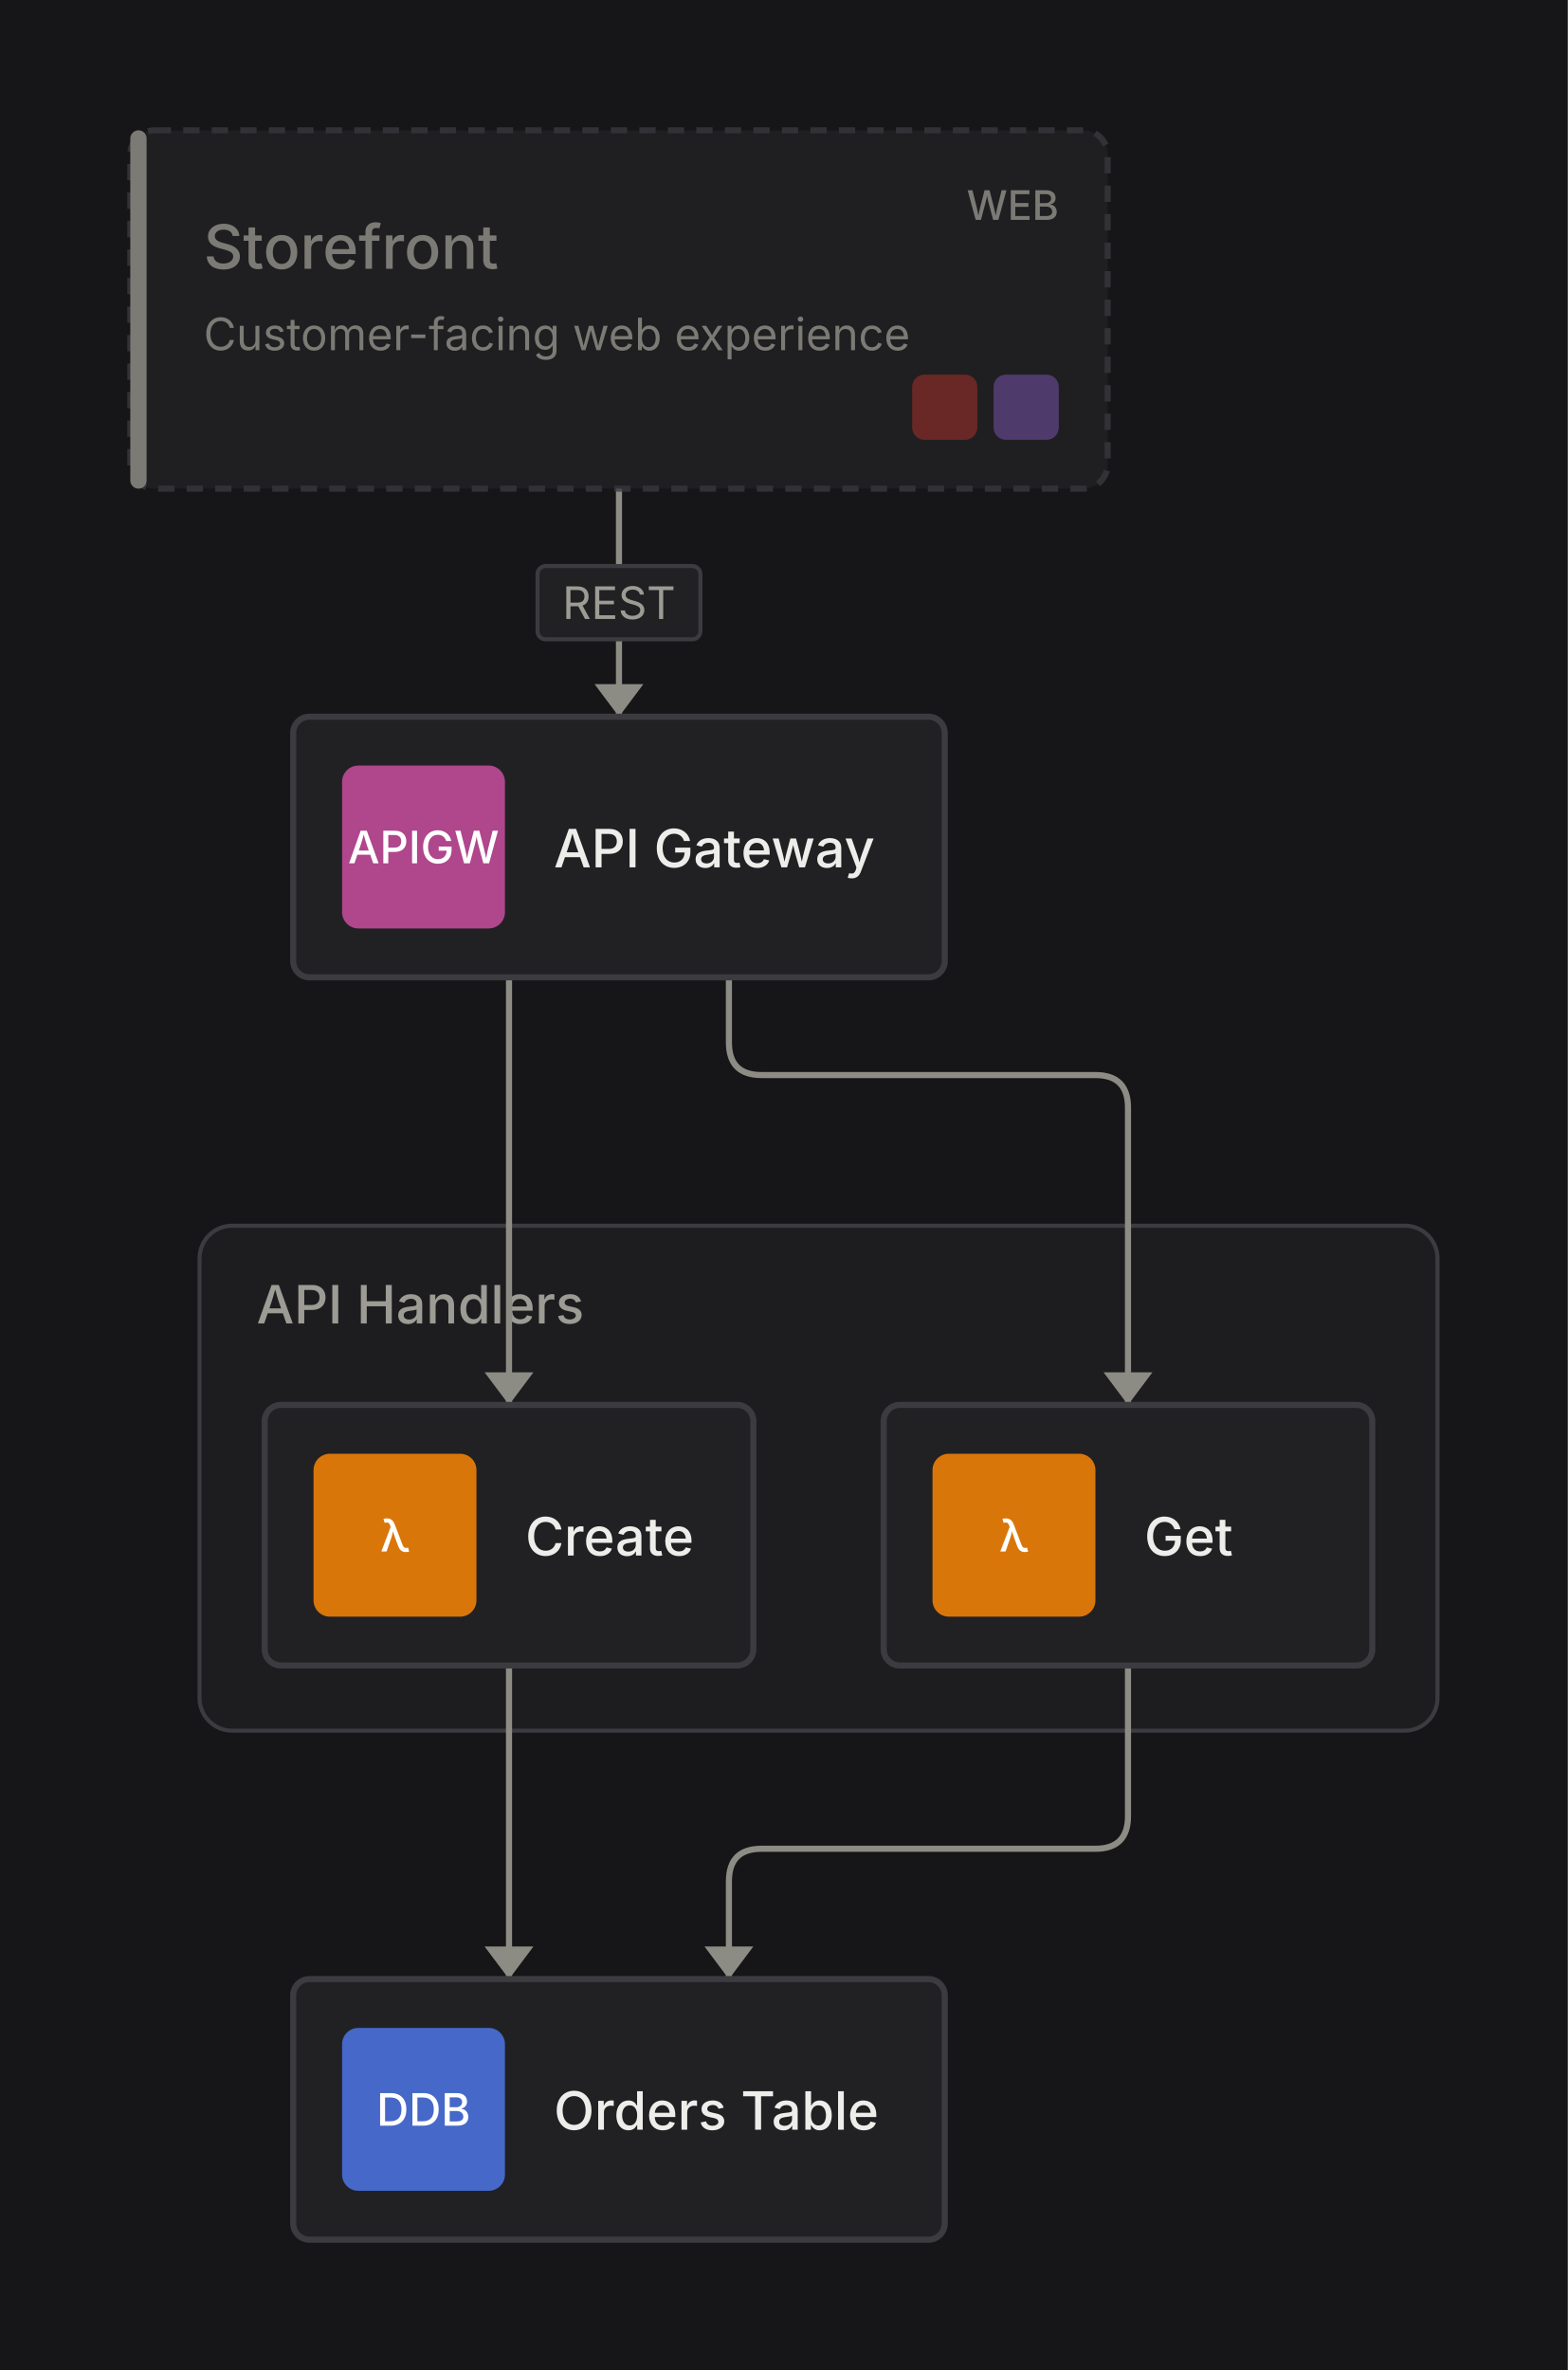
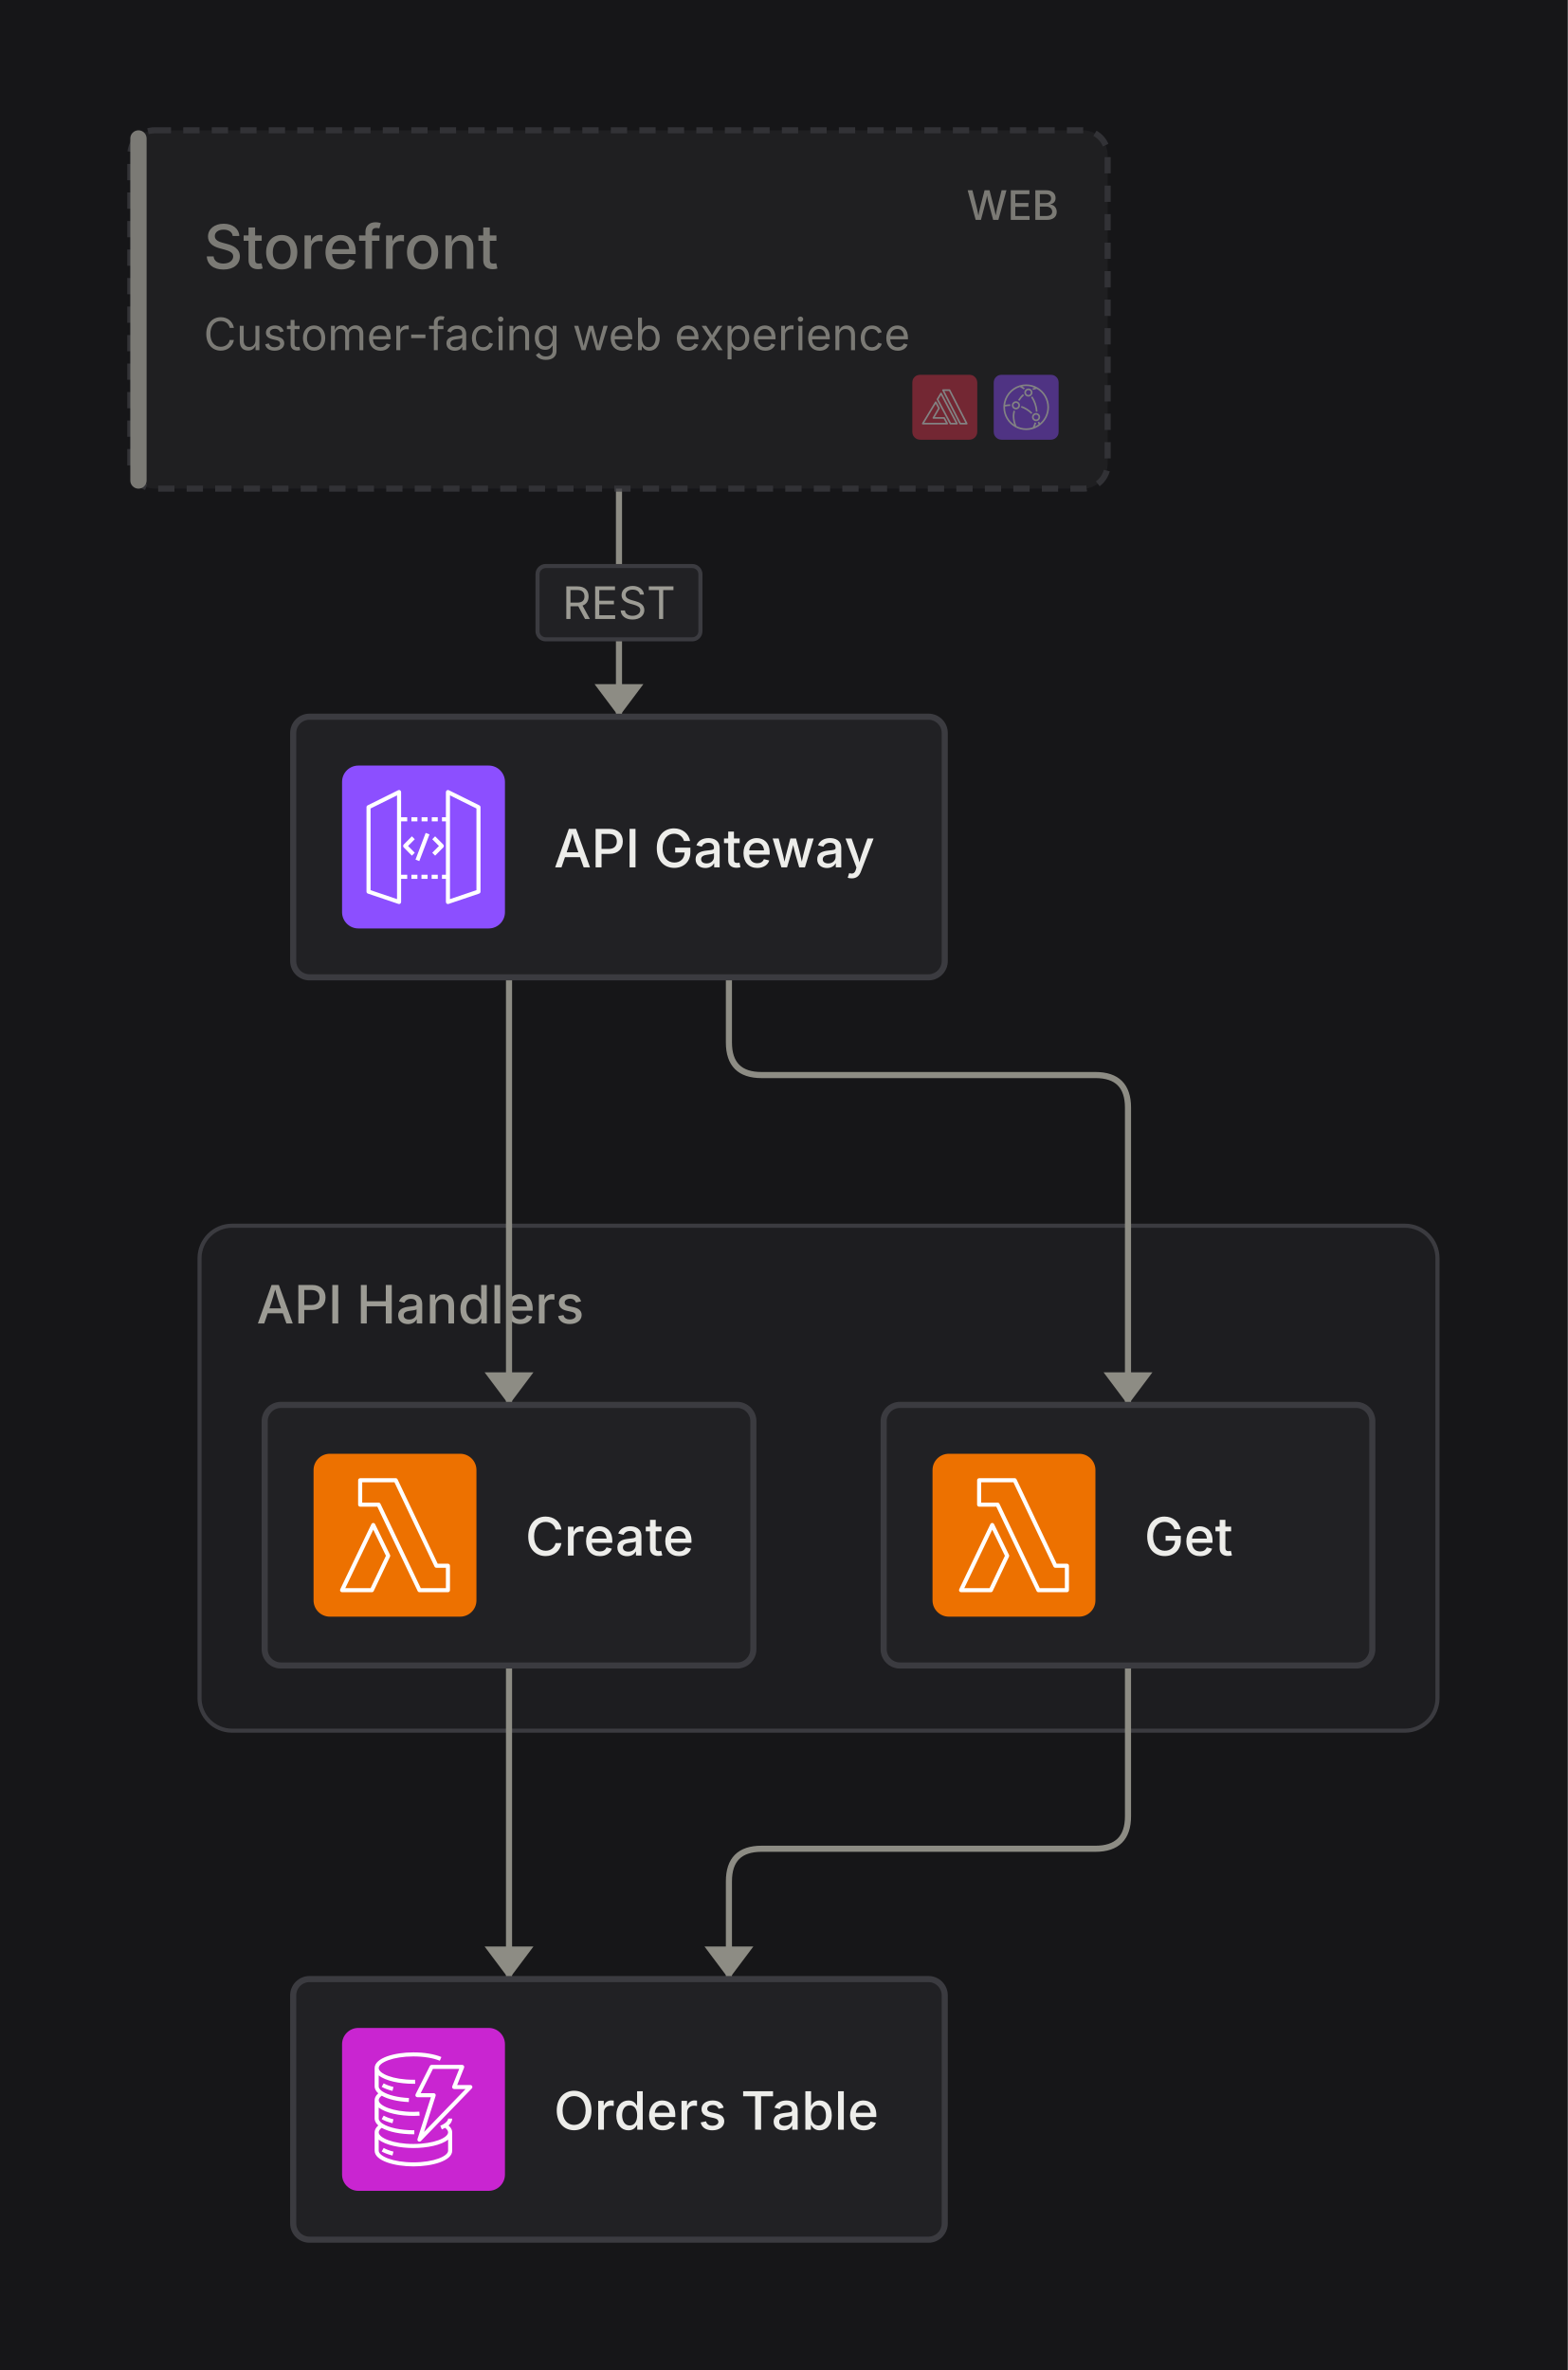
<svg xmlns="http://www.w3.org/2000/svg" width="385" height="582" viewBox="0 0 385 582" font-family="Inter, system-ui, sans-serif">
  <rect width="385" height="582" fill="#161618" />
+   <defs>
+     <symbol id="sq-aws-amplify" viewBox="0 0 80 80">
+       <g id="aws-amplify-Icon-Architecture/64/Arch_AWS-Amplify_64" stroke="none" stroke-width="1" fill="none" fill-rule="evenodd">
+         <g id="aws-amplify-Icon-Architecture-BG/64/Mobile" fill="#DD344C">
+           <rect id="aws-amplify-Rectangle" x="0" y="0" width="80" height="80" />
+         </g>
+         <path d="M59.611,59.179 L39.507,20 L45.258,20 L65.363,59.179 L59.611,59.179 Z M67.889,59.722 L46.759,18.544 C46.589,18.21 46.245,18 45.87,18 L37.87,18 C37.521,18 37.198,18.181 37.016,18.479 C36.835,18.776 36.821,19.147 36.98,19.457 L58.11,60.636 C58.281,60.969 58.625,61.179 59,61.179 L67,61.179 C67.348,61.179 67.672,60.998 67.853,60.7 C68.035,60.403 68.049,60.033 67.889,59.722 L67.889,59.722 Z M47.599,59.179 L32.215,30.332 L35.366,25.121 L53.341,59.179 L47.599,59.179 Z M36.31,22.624 C36.141,22.305 35.815,22.101 35.455,22.091 C35.109,22.07 34.757,22.265 34.57,22.573 L30.21,29.784 C30.027,30.086 30.017,30.461 30.182,30.772 L46.117,60.65 C46.291,60.975 46.631,61.179 47,61.179 L55,61.179 C55.35,61.179 55.675,60.995 55.856,60.695 C56.037,60.395 56.048,60.022 55.884,59.712 L36.31,22.624 Z M14.773,59.179 L28.885,35.84 L31.76,41.229 L25.134,52.678 C24.955,52.988 24.955,53.369 25.133,53.679 C25.312,53.988 25.642,54.179 26,54.179 L38.667,54.179 L41.333,59.179 L14.773,59.179 Z M40.149,52.708 C39.975,52.383 39.635,52.179 39.266,52.179 L27.734,52.179 L33.769,41.75 C33.943,41.451 33.949,41.084 33.787,40.779 L29.823,33.346 C29.653,33.029 29.327,32.827 28.967,32.817 C28.583,32.8 28.27,32.992 28.085,33.299 L12.144,59.661 C11.958,59.971 11.952,60.356 12.129,60.67 C12.306,60.985 12.638,61.179 13,61.179 L43,61.179 C43.351,61.179 43.676,60.995 43.857,60.694 C44.038,60.392 44.048,60.018 43.882,59.708 L40.149,52.708 Z" id="aws-amplify-AWS-Amplify_Icon_64_Squid" fill="#FFFFFF" />
+       </g>
+     </symbol>
+     <symbol id="sq-aws-api-gateway" viewBox="0 0 80 80">
+       <g id="aws-api-gateway-Icon-Architecture/64/Arch_Amazon-API-Gateway_64">
+         <g id="aws-api-gateway-Icon-Architecture-BG/64/Networking-Content-Delivery">
+           <rect id="aws-api-gateway-Rectangle" width="80" height="80" fill="#8C4FFF" />
+         </g>
+         <g id="aws-api-gateway-Icon-Service/64/Amazon-API-Gateway_64">
+           <path id="aws-api-gateway-Amazon-API-Gateway_Icon_64_Squid" fill-rule="evenodd" clip-rule="evenodd" d="M34.065 55.632H37V53.615H34.065V55.632ZM39 55.632H42V53.615H39V55.632ZM27 14.63L14 21.082V61.193L27 65.59V14.63ZM29 27.393V53.615H32V55.632H29V66.992C29 67.316 28.845 67.621 28.584 67.81C28.412 67.936 28.207 68 28 68C27.894 68 27.786 67.983 27.682 67.948L12.682 62.876C12.274 62.737 12 62.352 12 61.92V20.454C12 20.07 12.217 19.718 12.559 19.549L27.559 12.104C27.868 11.95 28.235 11.968 28.528 12.152C28.821 12.336 29 12.66 29 13.009V25.376H32V27.393H29ZM44 55.632H47V53.615H44V55.632ZM44.065 27.393H47V25.376H44.065V27.393ZM39.065 27.393H42V25.376H39.065V27.393ZM34.065 27.393H37V25.376H34.065V27.393ZM66 21.082L53 14.63V65.59L66 61.193V21.082ZM68 61.92C68 62.352 67.726 62.737 67.318 62.876L52.318 67.948C52.214 67.983 52.106 68 52 68C51.793 68 51.588 67.936 51.416 67.81C51.155 67.621 51 67.316 51 66.992V55.632H49.065V53.615H51V27.393H49.065V25.376H51V13.009C51 12.66 51.179 12.336 51.472 12.152C51.765 11.968 52.131 11.95 52.441 12.104L67.441 19.549C67.783 19.718 68 20.07 68 20.454V61.92ZM42.934 33.807L41.066 33.083L36.066 46.194L37.934 46.918L42.934 33.807ZM49.707 40.209C50.098 39.815 50.098 39.176 49.707 38.783L45.707 34.749L44.293 36.175L47.586 39.496L44.293 42.817L45.707 44.243L49.707 40.209ZM34.293 44.243L30.293 40.209C29.902 39.815 29.902 39.176 30.293 38.783L34.293 34.749L35.707 36.175L32.414 39.496L35.707 42.817L34.293 44.243Z" fill="white" />
+         </g>
+       </g>
+     </symbol>
+     <symbol id="sq-aws-cloudfront" viewBox="0 0 80 80">
+       <g id="aws-cloudfront-Icon-Architecture/64/Arch_Amazon-CloudFront_64" stroke="none" stroke-width="1" fill="none" fill-rule="evenodd">
+         <g id="aws-cloudfront-Icon-Architecture-BG/64/Networking-Content-Delivery" fill="#8C4FFF">
+           <rect id="aws-cloudfront-Rectangle" x="0" y="0" width="80" height="80" />
+         </g>
+         <path d="M55.122,52.123 C55.122,50.469 53.776,49.123 52.122,49.123 C50.468,49.123 49.122,50.469 49.122,52.123 C49.122,53.777 50.468,55.123 52.122,55.123 C53.776,55.123 55.122,53.777 55.122,52.123 L55.122,52.123 Z M57.122,52.123 C57.122,54.88 54.879,57.123 52.122,57.123 C49.365,57.123 47.122,54.88 47.122,52.123 C47.122,49.366 49.365,47.123 52.122,47.123 C54.879,47.123 57.122,49.366 57.122,52.123 L57.122,52.123 Z M30.392,37.692 C30.392,36.038 29.046,34.692 27.392,34.692 C25.737,34.692 24.392,36.038 24.392,37.692 C24.392,39.346 25.737,40.692 27.392,40.692 C29.046,40.692 30.392,39.346 30.392,37.692 L30.392,37.692 Z M32.392,37.692 C32.392,40.449 30.148,42.692 27.392,42.692 C24.635,42.692 22.392,40.449 22.392,37.692 C22.392,34.935 24.635,32.692 27.392,32.692 C30.148,32.692 32.392,34.935 32.392,37.692 L32.392,37.692 Z M39.73,22.007 C39.73,23.661 41.076,25.007 42.73,25.007 C44.385,25.007 45.73,23.661 45.73,22.007 C45.73,20.352 44.385,19.007 42.73,19.007 C41.076,19.007 39.73,20.352 39.73,22.007 L39.73,22.007 Z M37.73,22.007 C37.73,19.25 39.974,17.007 42.73,17.007 C45.487,17.007 47.73,19.25 47.73,22.007 C47.73,24.764 45.487,27.007 42.73,27.007 C39.974,27.007 37.73,24.764 37.73,22.007 L37.73,22.007 Z M66,40 C66,30.727 61.028,22.148 53.012,17.509 C51.575,17.799 50.185,18.196 48.451,18.823 L47.771,16.942 C48.676,16.616 49.486,16.352 50.266,16.126 C47.046,14.737 43.548,14 40,14 C38.311,14 36.649,14.175 35.025,14.492 C36.201,15.18 37.244,15.866 38.257,16.634 L37.048,18.227 C35.62,17.145 34.14,16.228 32.197,15.21 C22.378,18.298 15.306,26.958 14.183,37.128 C16.242,36.711 18.219,36.484 20.414,36.43 L20.463,38.429 C18.163,38.486 16.187,38.73 14.027,39.205 C14.018,39.47 14,39.738 14,40 C14,48.658 18.283,56.636 25.327,61.447 C24.074,57.716 23.45,54.19 23.45,50.746 C23.45,48.782 23.788,47.169 24.145,45.462 C24.228,45.067 24.312,44.665 24.394,44.248 L26.357,44.635 C26.273,45.059 26.187,45.47 26.103,45.873 C25.753,47.545 25.45,48.989 25.45,50.746 C25.45,54.654 26.308,58.695 28.054,63.083 C31.773,65.014 35.789,66 40,66 C42.756,66 45.446,65.56 48.012,64.714 C49.019,62.727 49.766,60.852 50.39,58.699 L52.311,59.256 C51.855,60.826 51.332,62.253 50.709,63.677 C52.323,62.951 53.85,62.053 55.283,61.005 C54.938,60.159 54.568,59.318 54.159,58.499 L55.948,57.604 C56.296,58.3 56.615,59.012 56.92,59.728 C62.705,54.775 66,47.66 66,40 L66,40 Z M68,40 C68,48.727 64.034,56.799 57.121,62.149 C55.409,63.479 53.552,64.583 51.589,65.472 C50.756,65.85 49.908,66.2 49.036,66.494 C46.156,67.493 43.113,68 40,68 C35.4,68 30.832,66.854 26.788,64.686 C17.667,59.806 12,50.347 12,40 C12,39.314 12.018,38.792 12.059,38.309 C12.74,26.625 20.756,16.512 32.001,13.166 C34.562,12.393 37.255,12 40,12 C44.808,12 49.539,13.238 53.684,15.579 C62.513,20.525 68,29.884 68,40 L68,40 Z M37.314,25.463 L36,23.956 C33.758,25.912 32.014,27.989 29.977,31.126 L31.655,32.215 C33.583,29.244 35.223,27.288 37.314,25.463 L37.314,25.463 Z M34.275,38.427 L33.625,40.318 C38.218,41.895 42.225,44.411 46.234,48.236 L47.615,46.789 C43.389,42.758 39.15,40.101 34.275,38.427 L34.275,38.427 Z M47.646,26.668 C51.398,32.39 53.511,38.671 53.925,45.338 L51.929,45.462 C51.536,39.146 49.533,33.192 45.975,27.765 L47.646,26.668 Z" id="aws-cloudfront-Amazon-CloudFront_Icon_64_Squid" fill="#FFFFFF" />
+       </g>
+     </symbol>
+     <symbol id="sq-aws-dynamodb" viewBox="0 0 80 80">
+       <g id="aws-dynamodb-Icon-Architecture/64/Arch_Amazon-DynamoDB_64" stroke="none" stroke-width="1" fill="none" fill-rule="evenodd">
+         <g id="aws-dynamodb-Icon-Architecture-BG/64/Database" fill="#C925D1">
+           <rect id="aws-dynamodb-Rectangle" x="0" y="0" width="80" height="80" />
+         </g>
+         <path d="M52.086,54.85 C48.748,57.549 41.745,58.975 35.044,58.975 C28.342,58.975 21.337,57.548 18,54.849 L18,60.285 L18.001,60.285 C18.001,62.995 25,66.016 35.044,66.016 C45.08,66.016 52.075,62.999 52.086,60.29 L52.086,54.85 Z M52.087,44.522 L54.087,44.511 L54.087,44.522 C54.087,45.73 53.482,46.858 52.304,47.891 C53.732,49.147 54.087,50.38 54.087,51.258 C54.087,51.264 54.086,51.269 54.086,51.275 L54.086,60.285 L54.087,60.285 C54.087,65.295 44.275,68 35.044,68 C25.835,68 16.05,65.307 16.003,60.319 C16.003,60.314 16,60.309 16,60.304 L16,51.255 C16,51.253 16.002,51.25 16.002,51.247 C16.005,50.369 16.361,49.141 17.787,47.888 C16.37,46.636 16.01,45.415 16.001,44.544 L16.002,44.544 C16.002,44.54 16,44.537 16,44.533 L16,35.484 C16,35.481 16.002,35.478 16.002,35.475 C16.005,34.597 16.362,33.369 17.788,32.117 C16.37,30.865 16.01,29.643 16.001,28.773 L16.002,28.773 C16.002,28.769 16,28.765 16,28.761 L16,19.713 C16,19.71 16.002,19.707 16.002,19.704 C16.019,14.7 25.82,12 35.044,12 C40.255,12 45.261,12.828 48.778,14.272 L48.013,16.105 C44.73,14.757 40.003,13.984 35.044,13.984 C25,13.984 18.001,17.005 18.001,19.717 C18.001,22.429 25,25.45 35.044,25.45 C35.315,25.453 35.58,25.45 35.848,25.44 L35.932,27.422 C35.636,27.434 35.34,27.434 35.044,27.434 C28.342,27.434 21.337,26.007 18,23.308 L18,28.74 L18.001,28.74 L18.001,28.763 C18.011,29.803 19.078,30.712 19.972,31.289 C22.662,33.004 27.482,34.175 32.857,34.418 L32.766,36.4 C27.321,36.153 22.553,35.023 19.484,33.292 C18.728,33.857 18.001,34.622 18.001,35.489 C18.001,38.2 25,41.221 35.044,41.221 C36.029,41.221 37.007,41.189 37.952,41.123 L38.091,43.102 C37.101,43.17 36.075,43.205 35.044,43.205 C28.342,43.205 21.337,41.778 18,39.079 L18,44.511 L18.001,44.511 C18.011,45.575 19.078,46.482 19.972,47.06 C23.048,49.023 28.824,50.245 35.044,50.245 L35.484,50.245 L35.484,52.229 L35.044,52.229 C28.725,52.229 22.982,51.055 19.47,49.073 C18.718,49.637 18.001,50.398 18.001,51.258 C18.001,53.97 25,56.992 35.044,56.992 C45.08,56.992 52.075,53.974 52.086,51.265 L52.086,51.255 L52.086,51.254 C52.084,50.392 51.364,49.631 50.61,49.067 C50.122,49.344 49.599,49.61 49.004,49.855 L48.238,48.022 C48.964,47.724 49.594,47.402 50.111,47.062 C51.013,46.474 52.087,45.555 52.087,44.522 L52.087,44.522 Z M60.653,30.017 L55.049,30.017 C54.718,30.017 54.407,29.854 54.222,29.582 C54.035,29.31 53.997,28.964 54.119,28.66 L57.528,20.138 L44.619,20.138 L38.619,32.04 L45.001,32.04 C45.32,32.04 45.62,32.192 45.809,32.447 C45.996,32.703 46.051,33.031 45.954,33.333 L40.258,51.089 L60.653,30.017 Z M63.722,29.712 L38.723,55.54 C38.528,55.74 38.266,55.844 38.001,55.844 C37.825,55.844 37.648,55.799 37.49,55.705 C37.09,55.469 36.907,54.992 37.048,54.552 L43.634,34.024 L37.001,34.024 C36.654,34.024 36.333,33.846 36.15,33.554 C35.968,33.261 35.951,32.896 36.107,32.589 L43.107,18.703 C43.276,18.367 43.622,18.154 44.001,18.154 L59.001,18.154 C59.332,18.154 59.643,18.318 59.828,18.589 C60.015,18.862 60.053,19.207 59.931,19.512 L56.522,28.033 L63,28.033 C63.4,28.033 63.763,28.271 63.92,28.636 C64.077,29.002 63.999,29.426 63.722,29.712 L63.722,29.712 Z M19.455,60.674 C20.872,61.473 22.656,62.144 24.757,62.668 L25.245,60.744 C23.346,60.271 21.686,59.65 20.443,58.95 L19.455,60.674 Z M24.757,46.799 L25.245,44.875 C23.346,44.401 21.686,43.78 20.443,43.08 L19.455,44.805 C20.872,45.603 22.655,46.275 24.757,46.799 L24.757,46.799 Z M19.455,28.936 L20.443,27.211 C21.684,27.911 23.345,28.531 25.245,29.006 L24.757,30.929 C22.653,30.404 20.87,29.733 19.455,28.936 L19.455,28.936 Z" id="aws-dynamodb-Amazon-DynamoDB_Icon_64_Squid" fill="#FFFFFF" />
+       </g>
+     </symbol>
+     <symbol id="sq-aws-lambda" viewBox="0 0 80 80">
+       <g id="aws-lambda-Icon-Architecture/64/Arch_AWS-Lambda_64" stroke="none" stroke-width="1" fill="none" fill-rule="evenodd">
+         <g id="aws-lambda-Icon-Architecture-BG/64/Compute" fill="#ED7100">
+           <rect id="aws-lambda-Rectangle" x="0" y="0" width="80" height="80" />
+         </g>
+         <path d="M28.008,66 L15.591,66 L29.324,37.296 L35.546,50.106 L28.008,66 Z M30.22,34.553 C30.051,34.208 29.7,33.989 29.318,33.989 L29.315,33.989 C28.929,33.99 28.578,34.211 28.412,34.558 L13.098,66.569 C12.95,66.879 12.971,67.243 13.155,67.534 C13.337,67.824 13.658,68 14.002,68 L28.642,68 C29.03,68 29.382,67.777 29.548,67.428 L37.564,50.528 C37.693,50.254 37.692,49.937 37.559,49.665 L30.22,34.553 Z M64.995,66 L52.659,66 L32.867,24.57 C32.701,24.222 32.349,24 31.962,24 L23.89,24 L23.899,14 L39.72,14 L59.42,55.429 C59.586,55.777 59.939,56 60.326,56 L64.995,56 L64.995,66 Z M65.998,54 L60.96,54 L41.259,12.571 C41.094,12.223 40.741,12 40.353,12 L22.898,12 C22.345,12 21.896,12.447 21.895,12.999 L21.884,24.999 C21.884,25.265 21.989,25.519 22.178,25.707 C22.365,25.895 22.62,26 22.887,26 L31.329,26 L51.122,67.43 C51.289,67.778 51.639,68 52.026,68 L65.998,68 C66.552,68 67,67.552 67,67 L67,55 C67,54.448 66.552,54 65.998,54 L65.998,54 Z" id="aws-lambda-AWS-Lambda_Icon_64_Squid" fill="#FFFFFF" />
+       </g>
+     </symbol>
+   </defs>
  <rect x="49" y="301" width="304" height="124" rx="8" fill="#1D1D20" stroke="#3B3B40" stroke-width="1" />
  <text x="63" y="325" font-size="13" font-weight="500" fill="#9C9B94">API Handlers</text>
  <g>
    <path d="M 125 240 L 125 345" fill="none" stroke="#8D8C84" stroke-width="1.5" />
    <path d="M 125 345 L 131 337 L 119 337 Z" fill="#8D8C84" />
  </g>
  <g>
    <path d="M 179 240 L 179 256 Q 179 264 187 264 L 269 264 Q 277 264 277 272 L 277 345" fill="none" stroke="#8D8C84" stroke-width="1.5" />
    <path d="M 277 345 L 283 337 L 271 337 Z" fill="#8D8C84" />
  </g>
  <g>
    <path d="M 125 409 L 125 486" fill="none" stroke="#8D8C84" stroke-width="1.5" />
    <path d="M 125 486 L 131 478 L 119 478 Z" fill="#8D8C84" />
  </g>
  <g>
    <path d="M 277 409 L 277 446 Q 277 454 269 454 L 187 454 Q 179 454 179 462 L 179 486" fill="none" stroke="#8D8C84" stroke-width="1.5" />
    <path d="M 179 486 L 185 478 L 173 478 Z" fill="#8D8C84" />
  </g>
  <g>
    <path d="M 152 120 L 152 176" fill="none" stroke="#8D8C84" stroke-width="1.5" />
    <path d="M 152 176 L 158 168 L 146 168 Z" fill="#8D8C84" />
  </g>
  <g>
    <rect x="65" y="345" width="120" height="64" rx="4" fill="#212124" stroke="#3B3B40" stroke-width="1.5" />
-     <rect x="77" y="357" width="40" height="40" rx="4" fill="#D9760A" />
-     <text x="97" y="381" text-anchor="middle" font-size="11" font-weight="500" fill="#FFFFFF">λ</text>
+     <clipPath id="clip-sq-aws-lambda-77-357-40">
+       <rect x="77" y="357" width="40" height="40" rx="4" />
+     </clipPath>
+     <g clip-path="url(#clip-sq-aws-lambda-77-357-40)">
+       <use href="#sq-aws-lambda" x="77" y="357" width="40" height="40" />
+     </g>
    <text x="129" y="382" font-size="13" font-weight="500" fill="#EDEDEA">Create</text>
  </g>
  <g>
    <rect x="217" y="345" width="120" height="64" rx="4" fill="#212124" stroke="#3B3B40" stroke-width="1.5" />
-     <rect x="229" y="357" width="40" height="40" rx="4" fill="#D9760A" />
-     <text x="249" y="381" text-anchor="middle" font-size="11" font-weight="500" fill="#FFFFFF">λ</text>
+     <clipPath id="clip-sq-aws-lambda-229-357-40">
+       <rect x="229" y="357" width="40" height="40" rx="4" />
+     </clipPath>
+     <g clip-path="url(#clip-sq-aws-lambda-229-357-40)">
+       <use href="#sq-aws-lambda" x="229" y="357" width="40" height="40" />
+     </g>
    <text x="281" y="382" font-size="13" font-weight="500" fill="#EDEDEA">Get</text>
  </g>
  <g>
    <rect x="72" y="176" width="160" height="64" rx="4" fill="#212124" stroke="#3B3B40" stroke-width="1.5" />
-     <rect x="84" y="188" width="40" height="40" rx="4" fill="#B0468C" />
-     <text x="104" y="212" text-anchor="middle" font-size="11" font-weight="500" fill="#FFFFFF">APIGW</text>
+     <clipPath id="clip-sq-aws-api-gateway-84-188-40">
+       <rect x="84" y="188" width="40" height="40" rx="4" />
+     </clipPath>
+     <g clip-path="url(#clip-sq-aws-api-gateway-84-188-40)">
+       <use href="#sq-aws-api-gateway" x="84" y="188" width="40" height="40" />
+     </g>
    <text x="136" y="213" font-size="13" font-weight="500" fill="#EDEDEA">API Gateway</text>
  </g>
  <g>
    <rect x="72" y="486" width="160" height="64" rx="4" fill="#212124" stroke="#3B3B40" stroke-width="1.5" />
-     <rect x="84" y="498" width="40" height="40" rx="4" fill="#4568C9" />
-     <text x="104" y="522" text-anchor="middle" font-size="11" font-weight="500" fill="#FFFFFF">DDB</text>
+     <clipPath id="clip-sq-aws-dynamodb-84-498-40">
+       <rect x="84" y="498" width="40" height="40" rx="4" />
+     </clipPath>
+     <g clip-path="url(#clip-sq-aws-dynamodb-84-498-40)">
+       <use href="#sq-aws-dynamodb" x="84" y="498" width="40" height="40" />
+     </g>
    <text x="136" y="523" font-size="13" font-weight="500" fill="#EDEDEA">Orders Table</text>
  </g>
  <g opacity="0.75">
    <rect x="32" y="32" width="240" height="88" rx="6" fill="#212124" stroke="#3B3B40" stroke-width="1.5" stroke-dasharray="4 3" />
    <rect x="32" y="32" width="4" height="88" rx="2" fill="#9C9B94" />
    <text x="50" y="66" font-size="15" font-weight="500" fill="#9C9B94">Storefront</text>
    <text x="50" y="86" font-size="11" fill="#9C9B94">Customer-facing web experience</text>
    <text x="260" y="54" text-anchor="end" font-size="10" font-weight="500" fill="#9C9B94">WEB</text>
-     <rect x="244" y="92" width="16" height="16" rx="3" fill="#8A5FC9" opacity="0.6" />
-     <rect x="224" y="92" width="16" height="16" rx="3" fill="#C7362E" opacity="0.6" />
+     <clipPath id="clip-sq-aws-cloudfront-244-92-16">
+       <rect x="244" y="92" width="16" height="16" rx="2" />
+     </clipPath>
+     <g clip-path="url(#clip-sq-aws-cloudfront-244-92-16)" opacity="0.6">
+       <use href="#sq-aws-cloudfront" x="244" y="92" width="16" height="16" />
+     </g>
+     <clipPath id="clip-sq-aws-amplify-224-92-16">
+       <rect x="224" y="92" width="16" height="16" rx="2" />
+     </clipPath>
+     <g clip-path="url(#clip-sq-aws-amplify-224-92-16)" opacity="0.6">
+       <use href="#sq-aws-amplify" x="224" y="92" width="16" height="16" />
+     </g>
  </g>
  <g>
    <rect x="132" y="139" width="40" height="18" rx="2" fill="#212124" stroke="#3B3B40" stroke-width="1" />
    <text x="152" y="152" text-anchor="middle" font-size="11" fill="#9C9B94">REST</text>
  </g>
</svg>
